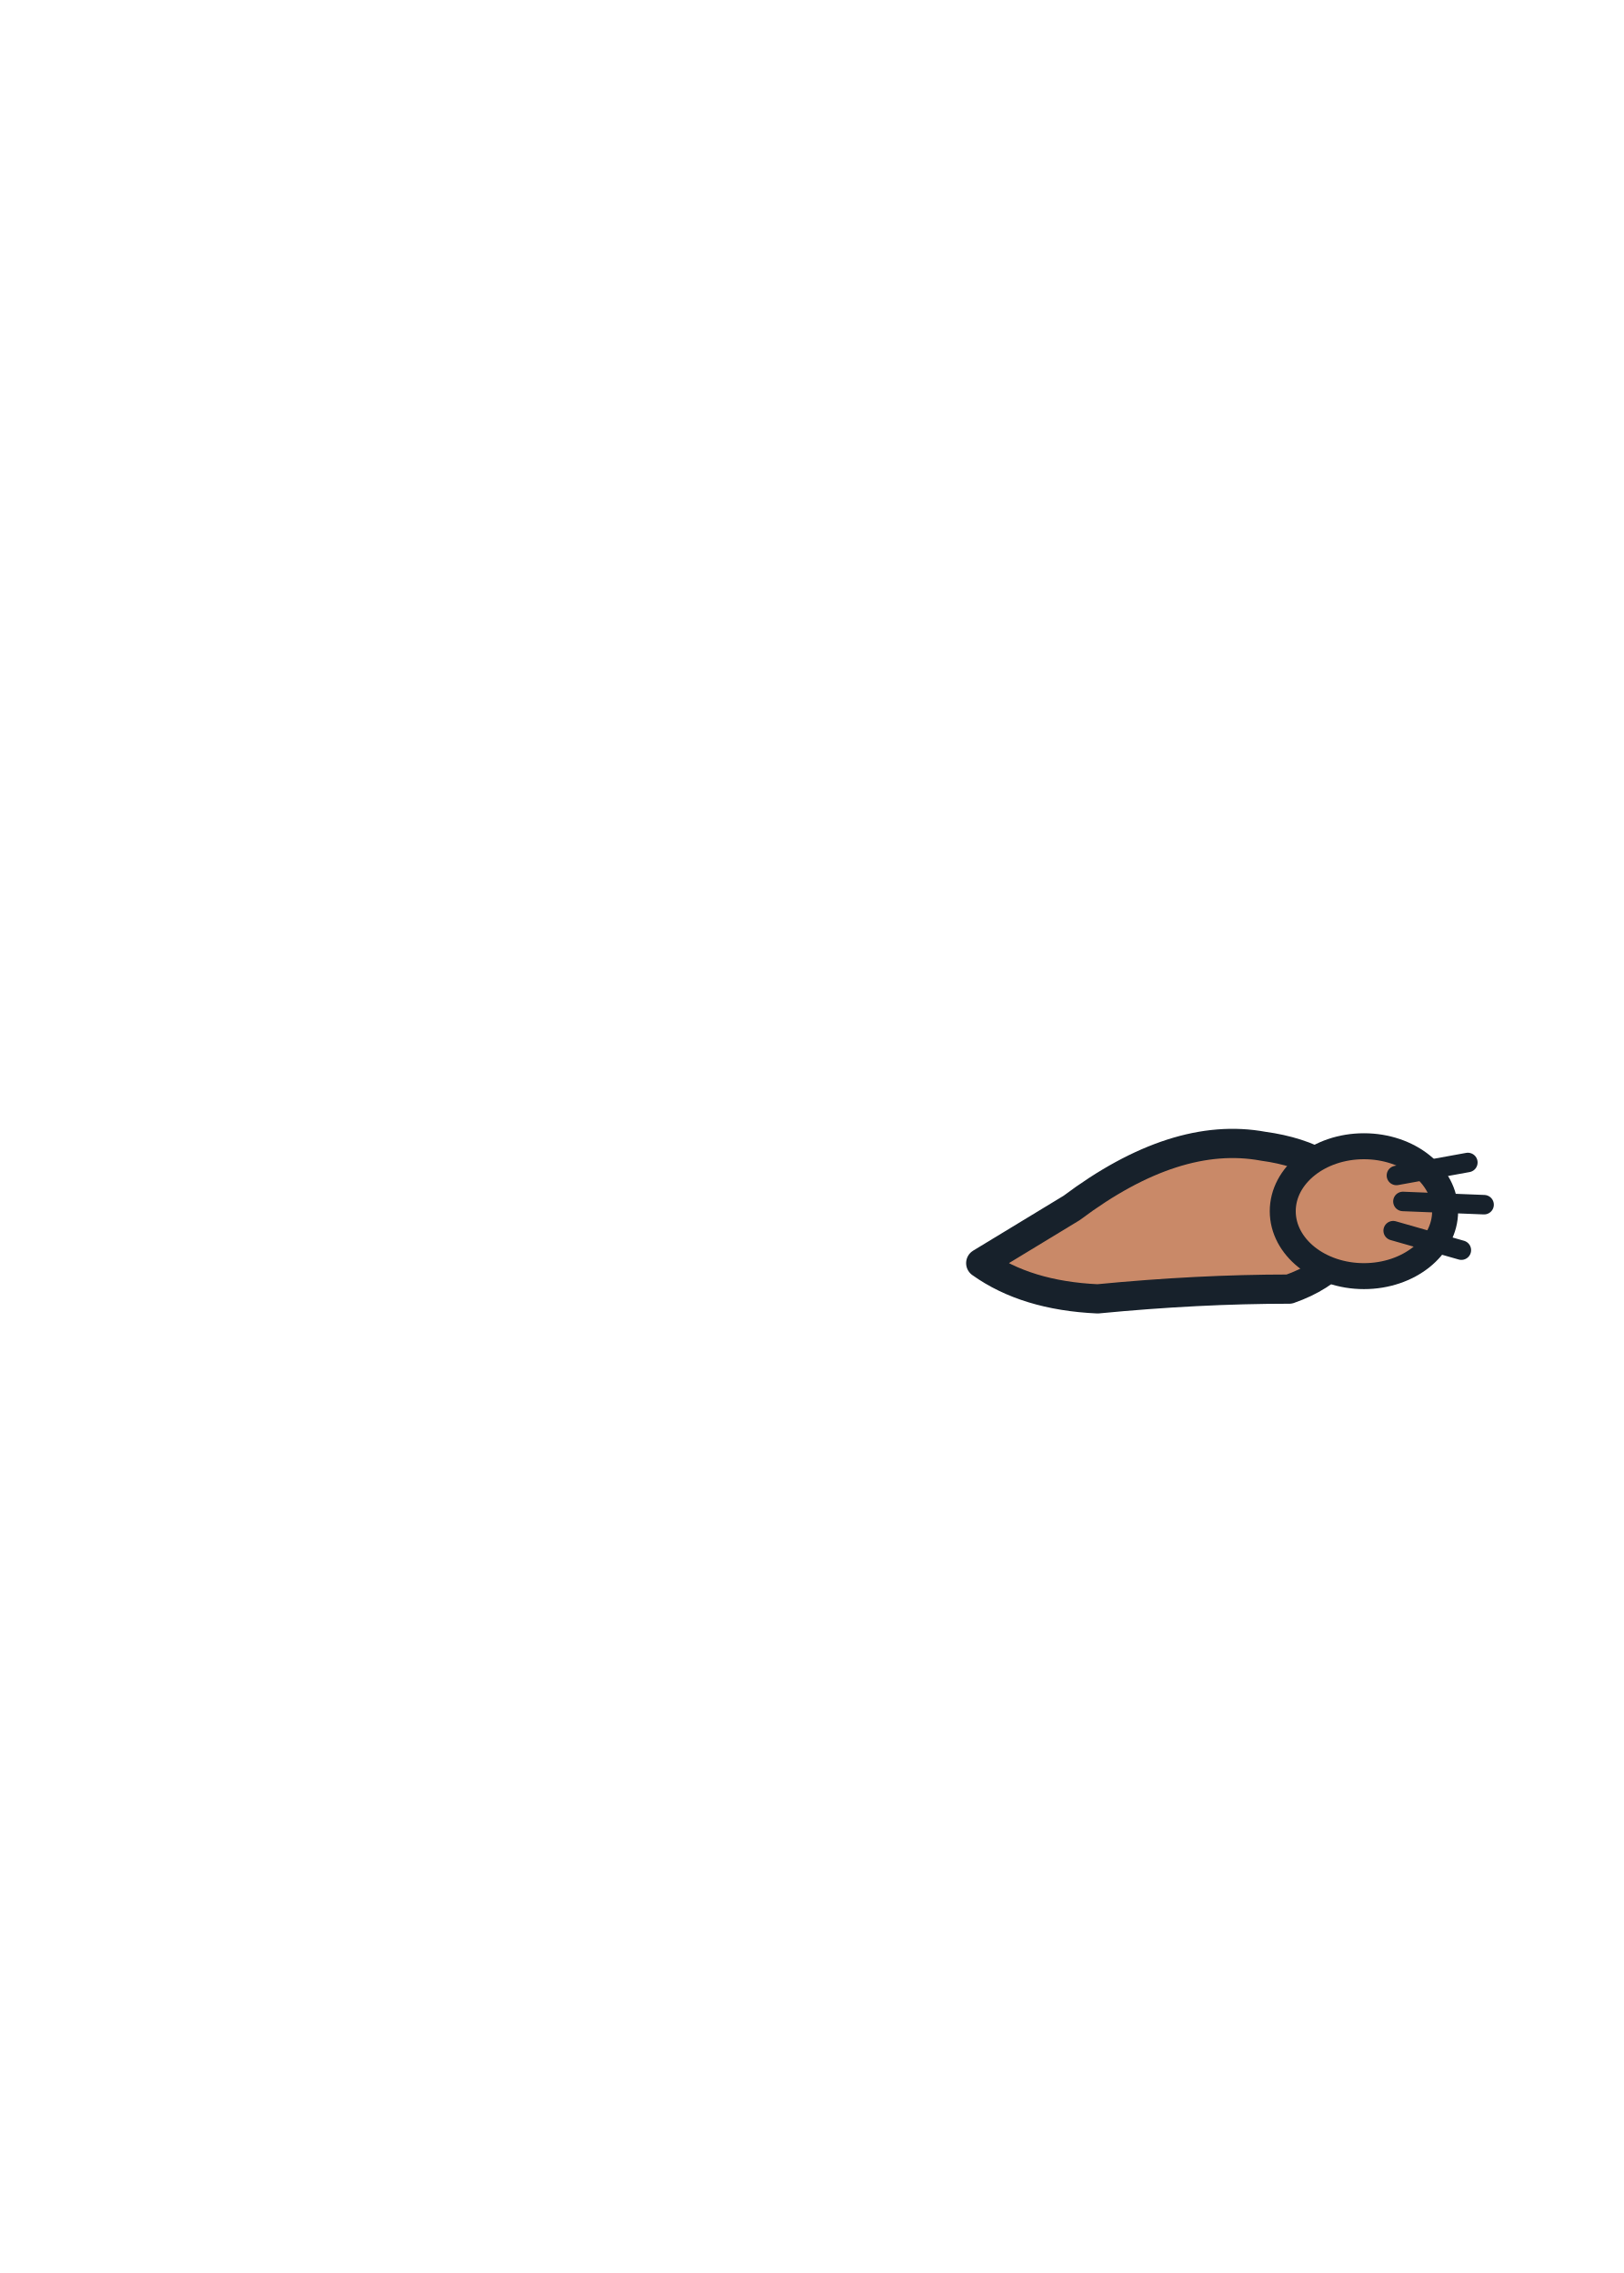
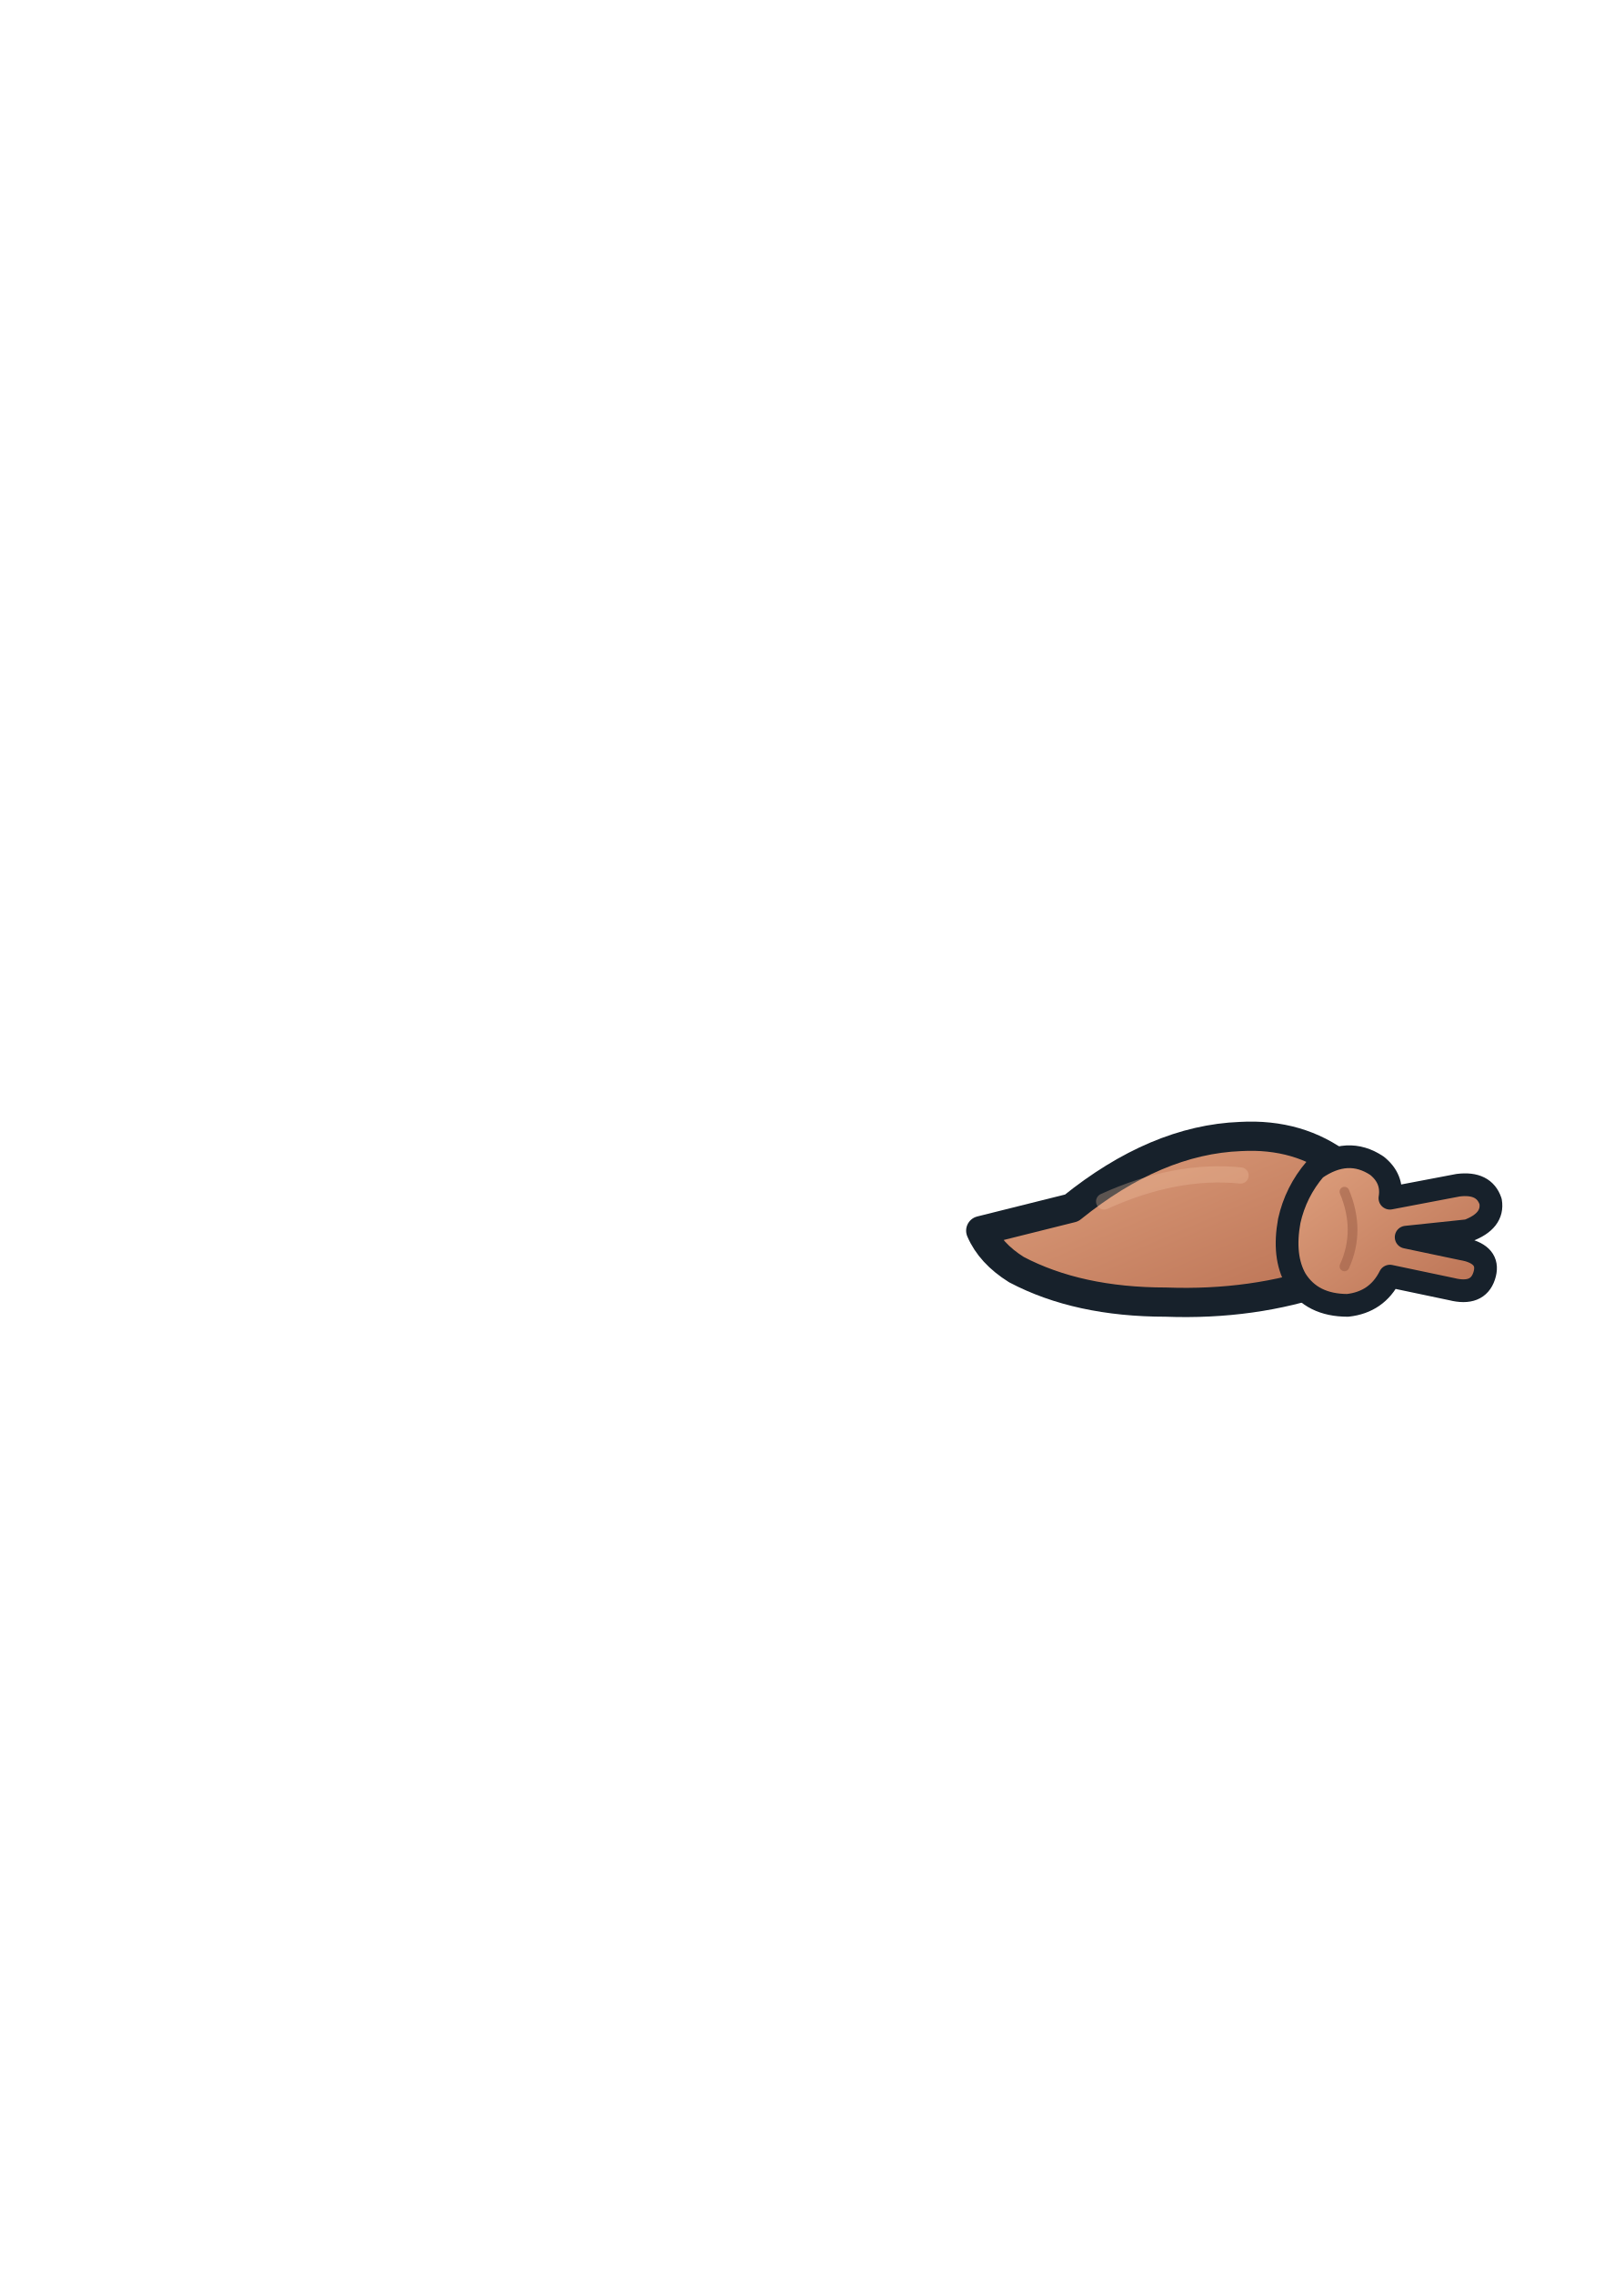
<svg xmlns="http://www.w3.org/2000/svg" viewBox="0 0 500 700" width="500" height="700">
-   <path d="M330 372 Q362 348 389 353 Q411 356 420 371 Q417 390 397 397 Q369 397 338 400 Q316 399 302 389 Z" fill="#C98968" stroke="#17212B" stroke-width="9" stroke-linecap="round" stroke-linejoin="round" />
-   <ellipse cx="420" cy="373" rx="25" ry="20" fill="#C98968" stroke="#17212B" stroke-width="8" />
-   <path d="M430 362 l22 -4 M432 370 l25 1 M429 379 l21 6" fill="none" stroke="#17212B" stroke-width="6" stroke-linecap="round" />
+   <defs>
+     <linearGradient id="skin" x1="0" y1="0" x2="1" y2="1">
+       <stop offset="0" stop-color="#DFA17F" />
+       <stop offset="1" stop-color="#B97052" />
+     </linearGradient>
+   </defs>
+   <path d="M330 372 Q356 351 382 350 Q400 349 413 359 Q421 366 422 376 Q420 388 409 394 Q386 402 359 401 Q332 401 313 391 Q305 386 302 379 Z" fill="url(#skin)" stroke="#17212B" stroke-width="9" stroke-linecap="round" stroke-linejoin="round" />
+   <path d="M405 360 Q415 353 424 359 Q429 363 428 369 L449 365 Q457 364 459 370 Q460 376 452 379 L433 381 L452 385 Q459 387 457 393 Q455 399 447 397 L428 393 Q424 401 415 402 Q404 402 399 394 Q395 387 397 376 Q399 367 405 360 Z" fill="url(#skin)" stroke="#17212B" stroke-width="7" stroke-linecap="round" stroke-linejoin="round" />
+   <path d="M414 367 Q419 379 414 390" fill="none" stroke="#9F6049" stroke-width="3" stroke-linecap="round" opacity="0.58" />
+   <path d="M340 370 Q362 360 382 362" fill="none" stroke="#EEC0A2" stroke-width="5" stroke-linecap="round" opacity="0.32" />
</svg>
